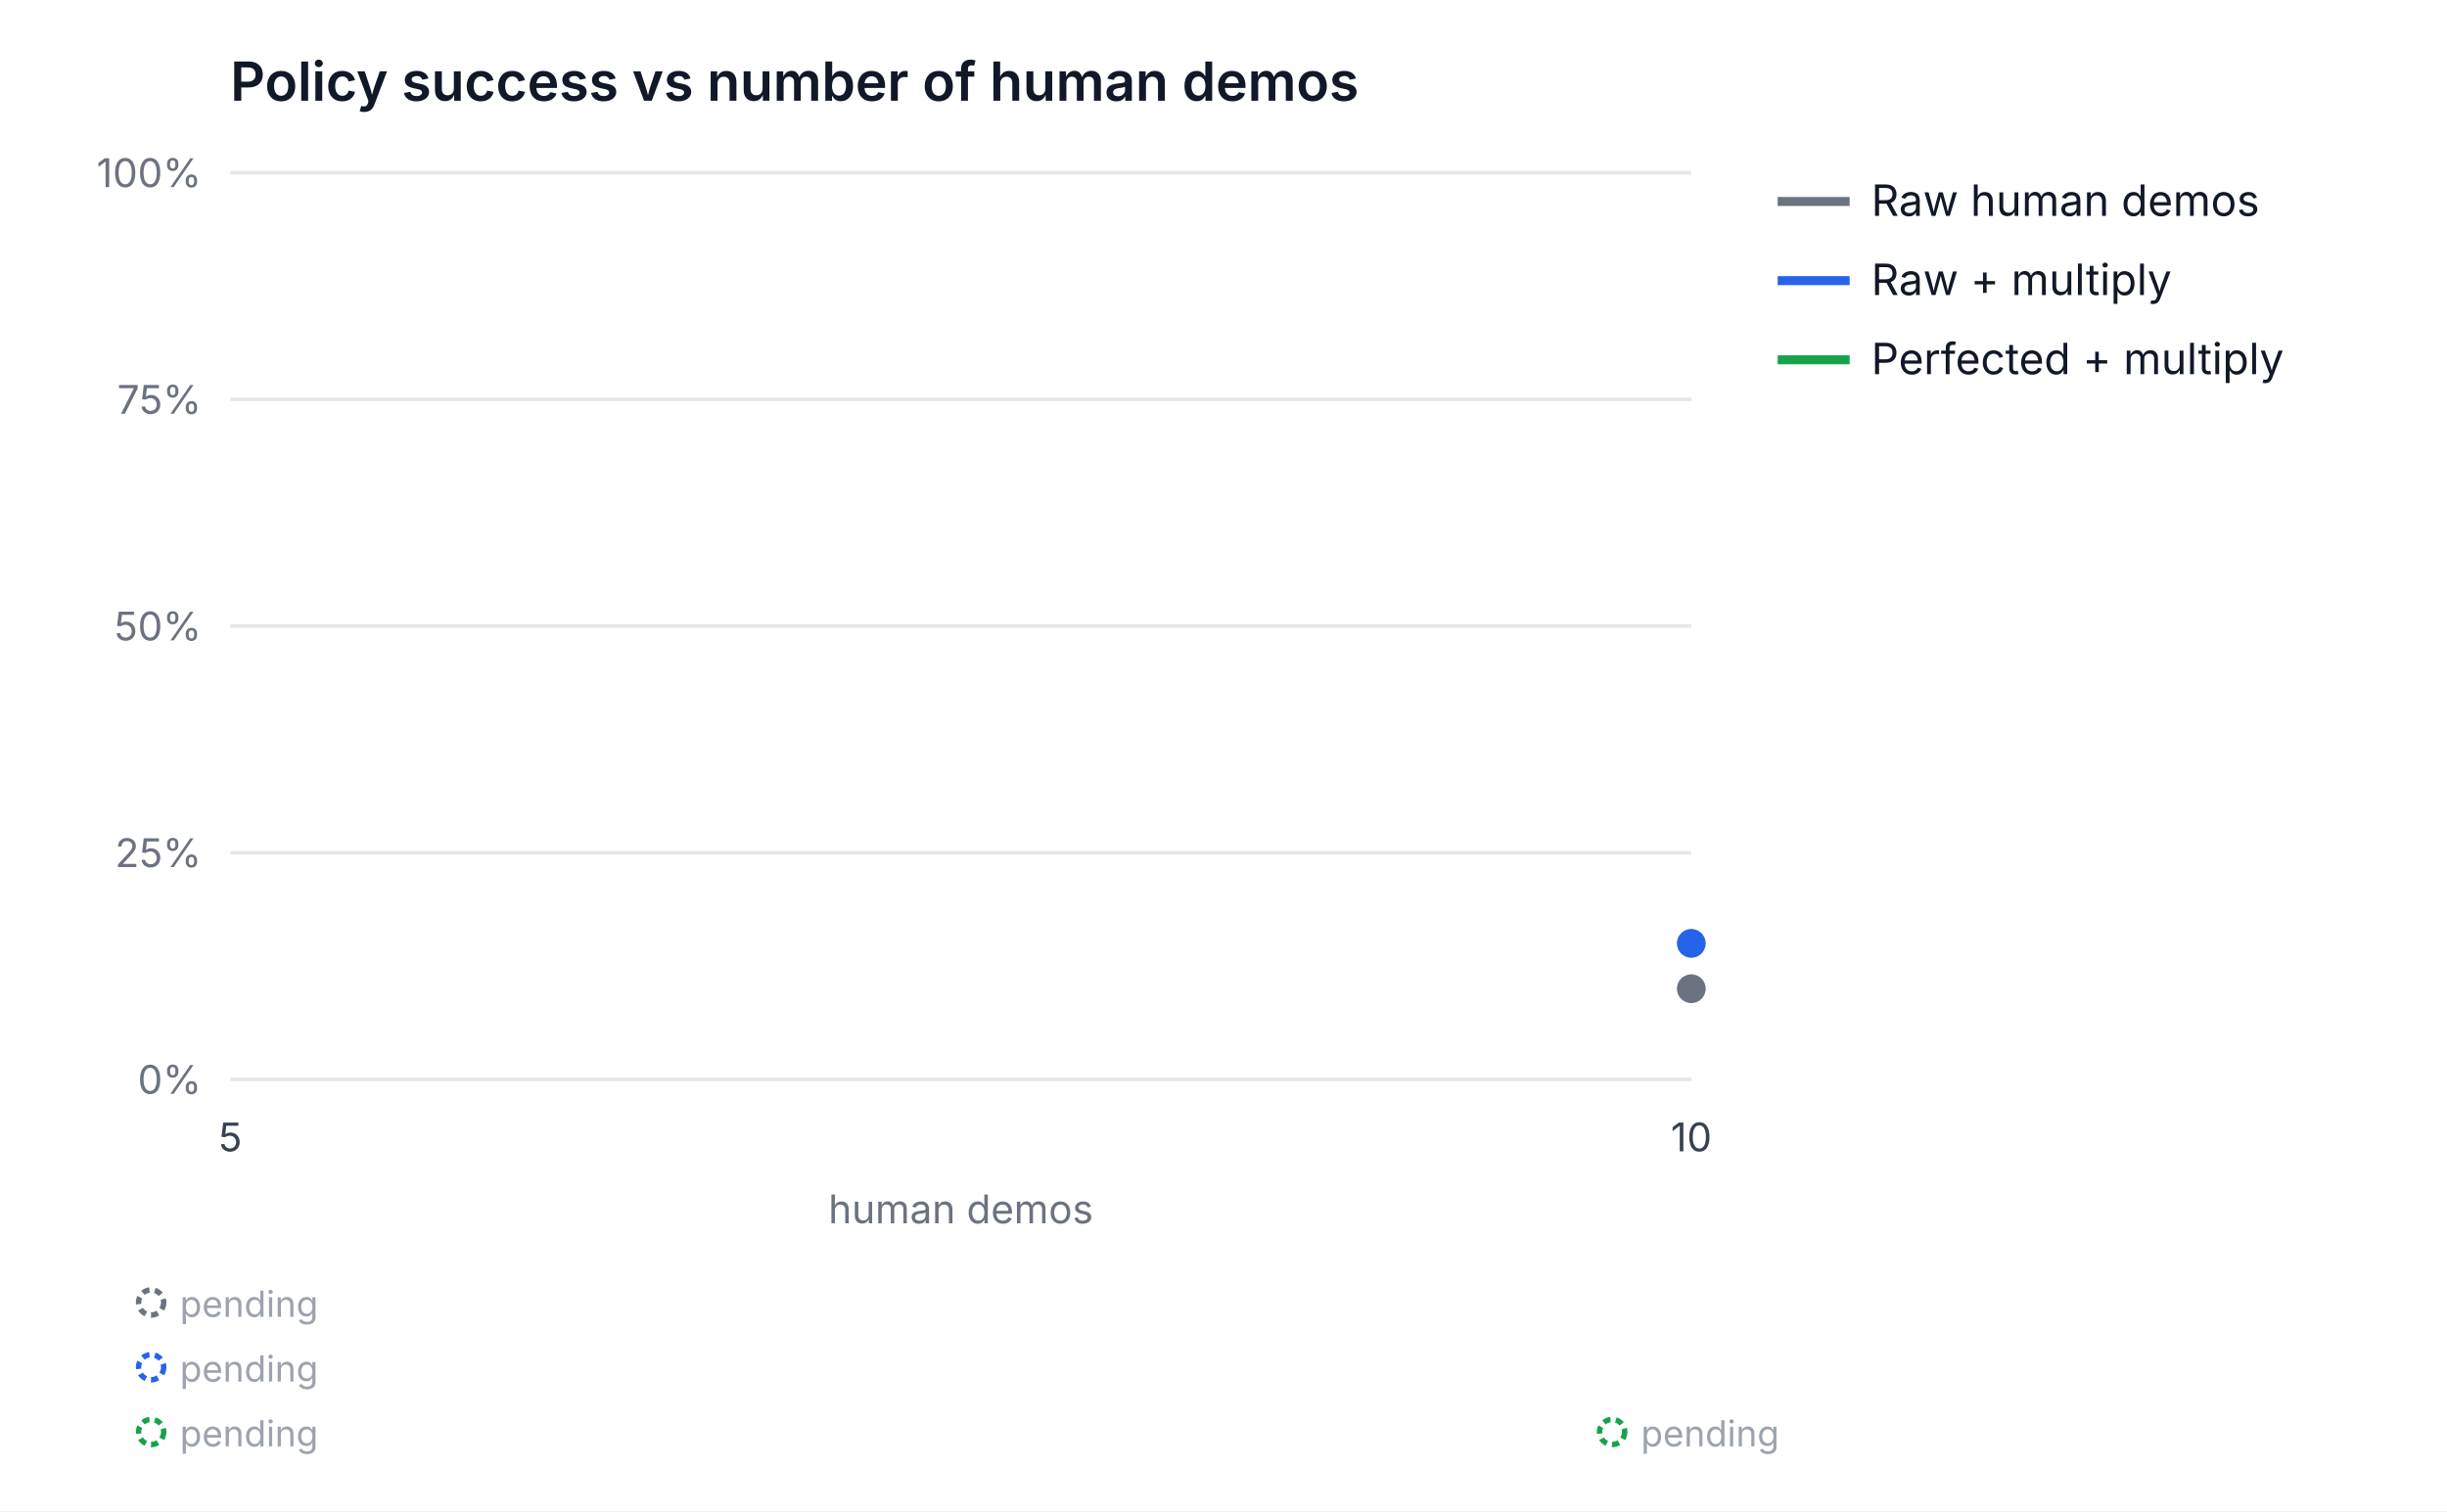
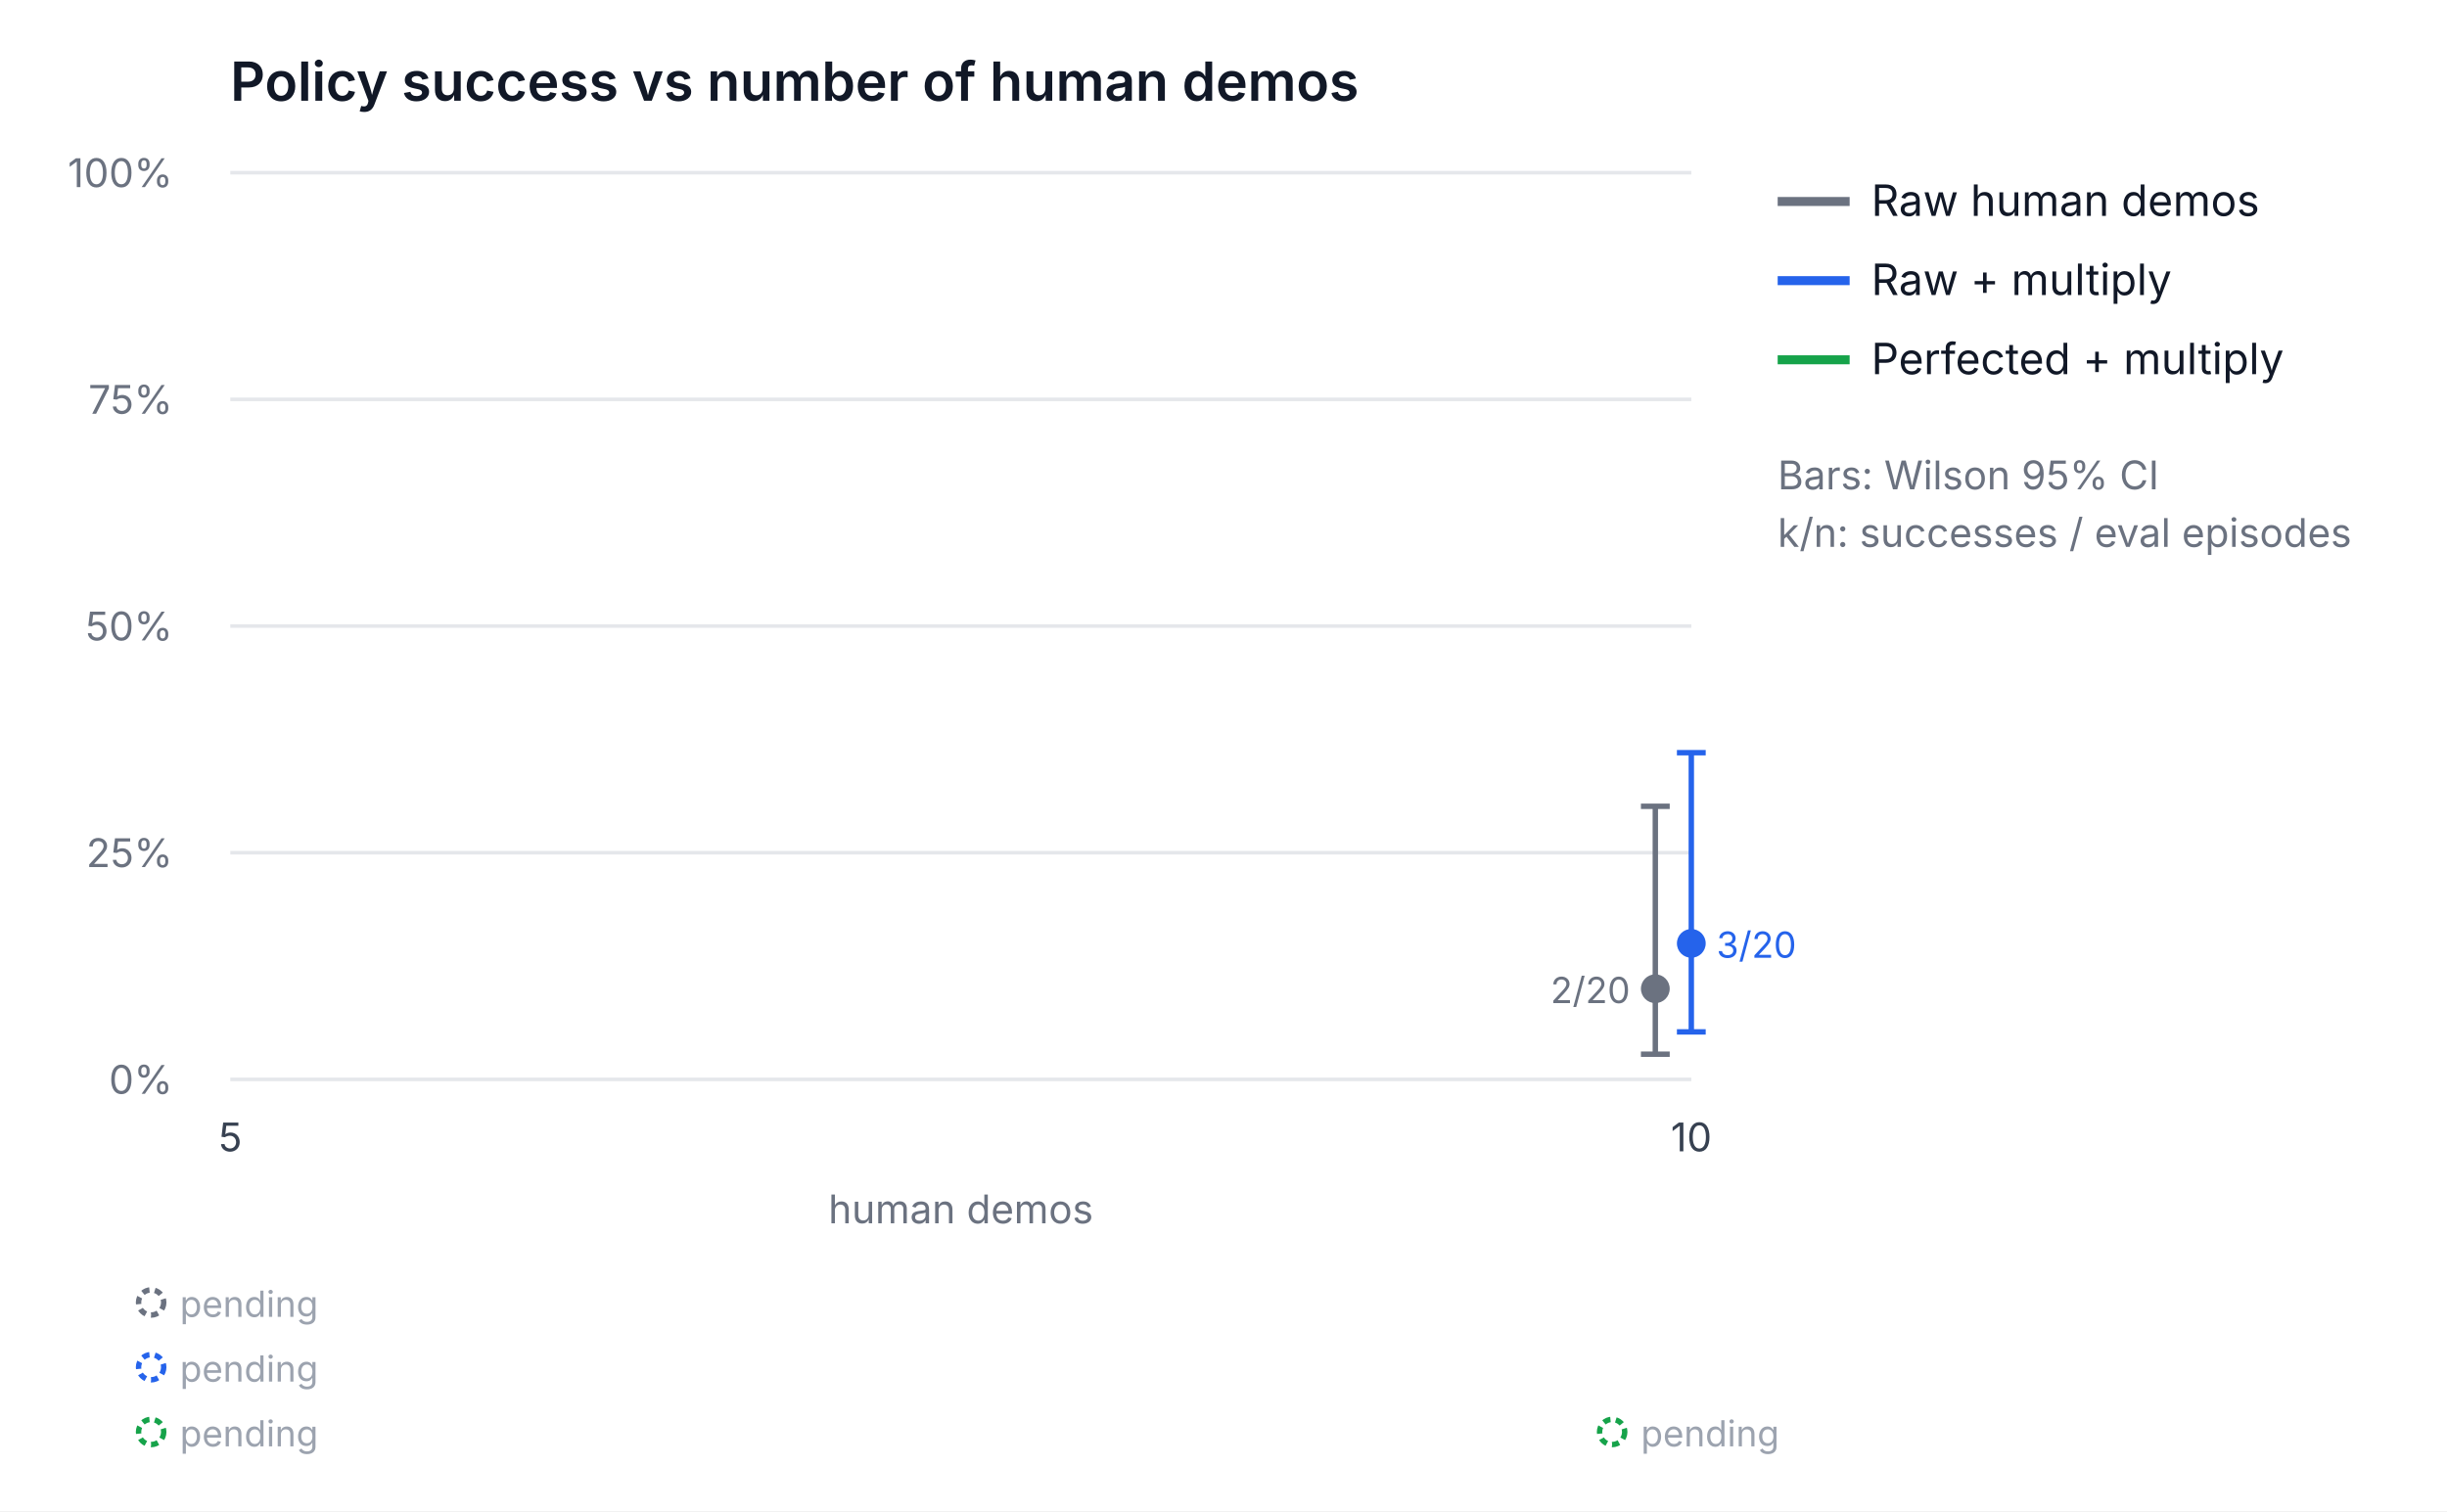
<svg xmlns="http://www.w3.org/2000/svg" viewBox="0 0 680 420" width="680" height="420" role="img" aria-labelledby="t" font-family="system-ui, -apple-system, 'Segoe UI', sans-serif">
  <rect x="0" y="0" width="680" height="420" fill="#ffffff" />
  <text x="64.0" y="28.0" font-size="15" text-anchor="start" fill="#111827" font-weight="600">Policy success vs number of human demos</text>
  <line class="grid" x1="64" x2="470" y1="300.0" y2="300.0" stroke="#e5e7eb" />
-   <text x="56.0" y="304.0" font-size="11" text-anchor="end" fill="#6b7280">0%</text>
+   <text x="48.0" y="304.0" font-size="11" text-anchor="end" fill="#6b7280">0%</text>
  <line class="grid" x1="64" x2="470" y1="237.0" y2="237.0" stroke="#e5e7eb" />
-   <text x="56.0" y="241.0" font-size="11" text-anchor="end" fill="#6b7280">25%</text>
+   <text x="48.0" y="241.0" font-size="11" text-anchor="end" fill="#6b7280">25%</text>
  <line class="grid" x1="64" x2="470" y1="174.0" y2="174.0" stroke="#e5e7eb" />
-   <text x="56.0" y="178.0" font-size="11" text-anchor="end" fill="#6b7280">50%</text>
+   <text x="48.0" y="178.0" font-size="11" text-anchor="end" fill="#6b7280">50%</text>
  <line class="grid" x1="64" x2="470" y1="111.0" y2="111.0" stroke="#e5e7eb" />
-   <text x="56.0" y="115.0" font-size="11" text-anchor="end" fill="#6b7280">75%</text>
+   <text x="48.0" y="115.0" font-size="11" text-anchor="end" fill="#6b7280">75%</text>
  <line class="grid" x1="64" x2="470" y1="48.0" y2="48.0" stroke="#e5e7eb" />
-   <text x="56.0" y="52.0" font-size="11" text-anchor="end" fill="#6b7280">100%</text>
+   <text x="48.0" y="52.0" font-size="11" text-anchor="end" fill="#6b7280">100%</text>
  <text x="64.0" y="320.0" font-size="11" text-anchor="middle" fill="#374151">5</text>
  <text x="470.0" y="320.0" font-size="11" text-anchor="middle" fill="#374151">10</text>
  <text x="267.0" y="340.0" font-size="11" text-anchor="middle" fill="#6b7280">human demos</text>
  <g class="pending">
    <circle cx="42.0" cy="362.0" r="3.5" fill="none" stroke="#6b7280" stroke-width="1.5" stroke-dasharray="2 1.5" />
    <text x="50.0" y="366.0" font-size="10" text-anchor="start" fill="#9ca3af">pending</text>
  </g>
-   <circle class="point" cx="470.0" cy="274.8" r="4" fill="#6b7280" />
+   <line class="ci" x1="460.0" x2="460.0" y1="224.1" y2="293.0" stroke="#6b7280" stroke-width="1.5" />
+   <line class="ci-cap" x1="456.0" x2="464.0" y1="224.1" y2="224.1" stroke="#6b7280" stroke-width="1.5" />
+   <line class="ci-cap" x1="456.0" x2="464.0" y1="293.0" y2="293.0" stroke="#6b7280" stroke-width="1.5" />
+   <text x="453.0" y="278.8" font-size="10" text-anchor="end" fill="#6b7280" class="count">2/20</text>
+   <circle class="point" cx="460.0" cy="274.8" r="4" fill="#6b7280" />
  <line x1="494" x2="514" y1="56.0" y2="56.0" stroke="#6b7280" stroke-width="2.5" />
  <text x="520.0" y="60.0" font-size="12" text-anchor="start" fill="#111827">Raw human demos</text>
  <g class="pending">
    <circle cx="42.0" cy="380.0" r="3.5" fill="none" stroke="#2563eb" stroke-width="1.5" stroke-dasharray="2 1.5" />
    <text x="50.0" y="384.0" font-size="10" text-anchor="start" fill="#9ca3af">pending</text>
  </g>
+   <line class="ci" x1="470.0" x2="470.0" y1="209.2" y2="286.8" stroke="#2563eb" stroke-width="1.5" />
+   <line class="ci-cap" x1="466.0" x2="474.0" y1="209.2" y2="209.2" stroke="#2563eb" stroke-width="1.5" />
+   <line class="ci-cap" x1="466.0" x2="474.0" y1="286.8" y2="286.8" stroke="#2563eb" stroke-width="1.5" />
+   <text x="477.0" y="266.2" font-size="10" text-anchor="start" fill="#2563eb" class="count">3/20</text>
  <circle class="point" cx="470.0" cy="262.2" r="4" fill="#2563eb" />
  <line x1="494" x2="514" y1="78.0" y2="78.0" stroke="#2563eb" stroke-width="2.5" />
  <text x="520.0" y="82.0" font-size="12" text-anchor="start" fill="#111827">Raw + multiply</text>
  <g class="pending">
    <circle cx="42.0" cy="398.0" r="3.5" fill="none" stroke="#16a34a" stroke-width="1.5" stroke-dasharray="2 1.5" />
    <text x="50.0" y="402.0" font-size="10" text-anchor="start" fill="#9ca3af">pending</text>
  </g>
  <g class="pending">
    <circle cx="448.0" cy="398.0" r="3.5" fill="none" stroke="#16a34a" stroke-width="1.5" stroke-dasharray="2 1.5" />
    <text x="456.0" y="402.0" font-size="10" text-anchor="start" fill="#9ca3af">pending</text>
  </g>
  <line x1="494" x2="514" y1="100.0" y2="100.0" stroke="#16a34a" stroke-width="2.5" />
  <text x="520.0" y="104.0" font-size="12" text-anchor="start" fill="#111827">Perfected + multiply</text>
+   <text x="494.0" y="136.0" font-size="11" text-anchor="start" fill="#6b7280">Bars: Wilson 95% CI</text>
+   <text x="494.0" y="152.0" font-size="11" text-anchor="start" fill="#6b7280">k/n: successes / eval episodes</text>
</svg>
